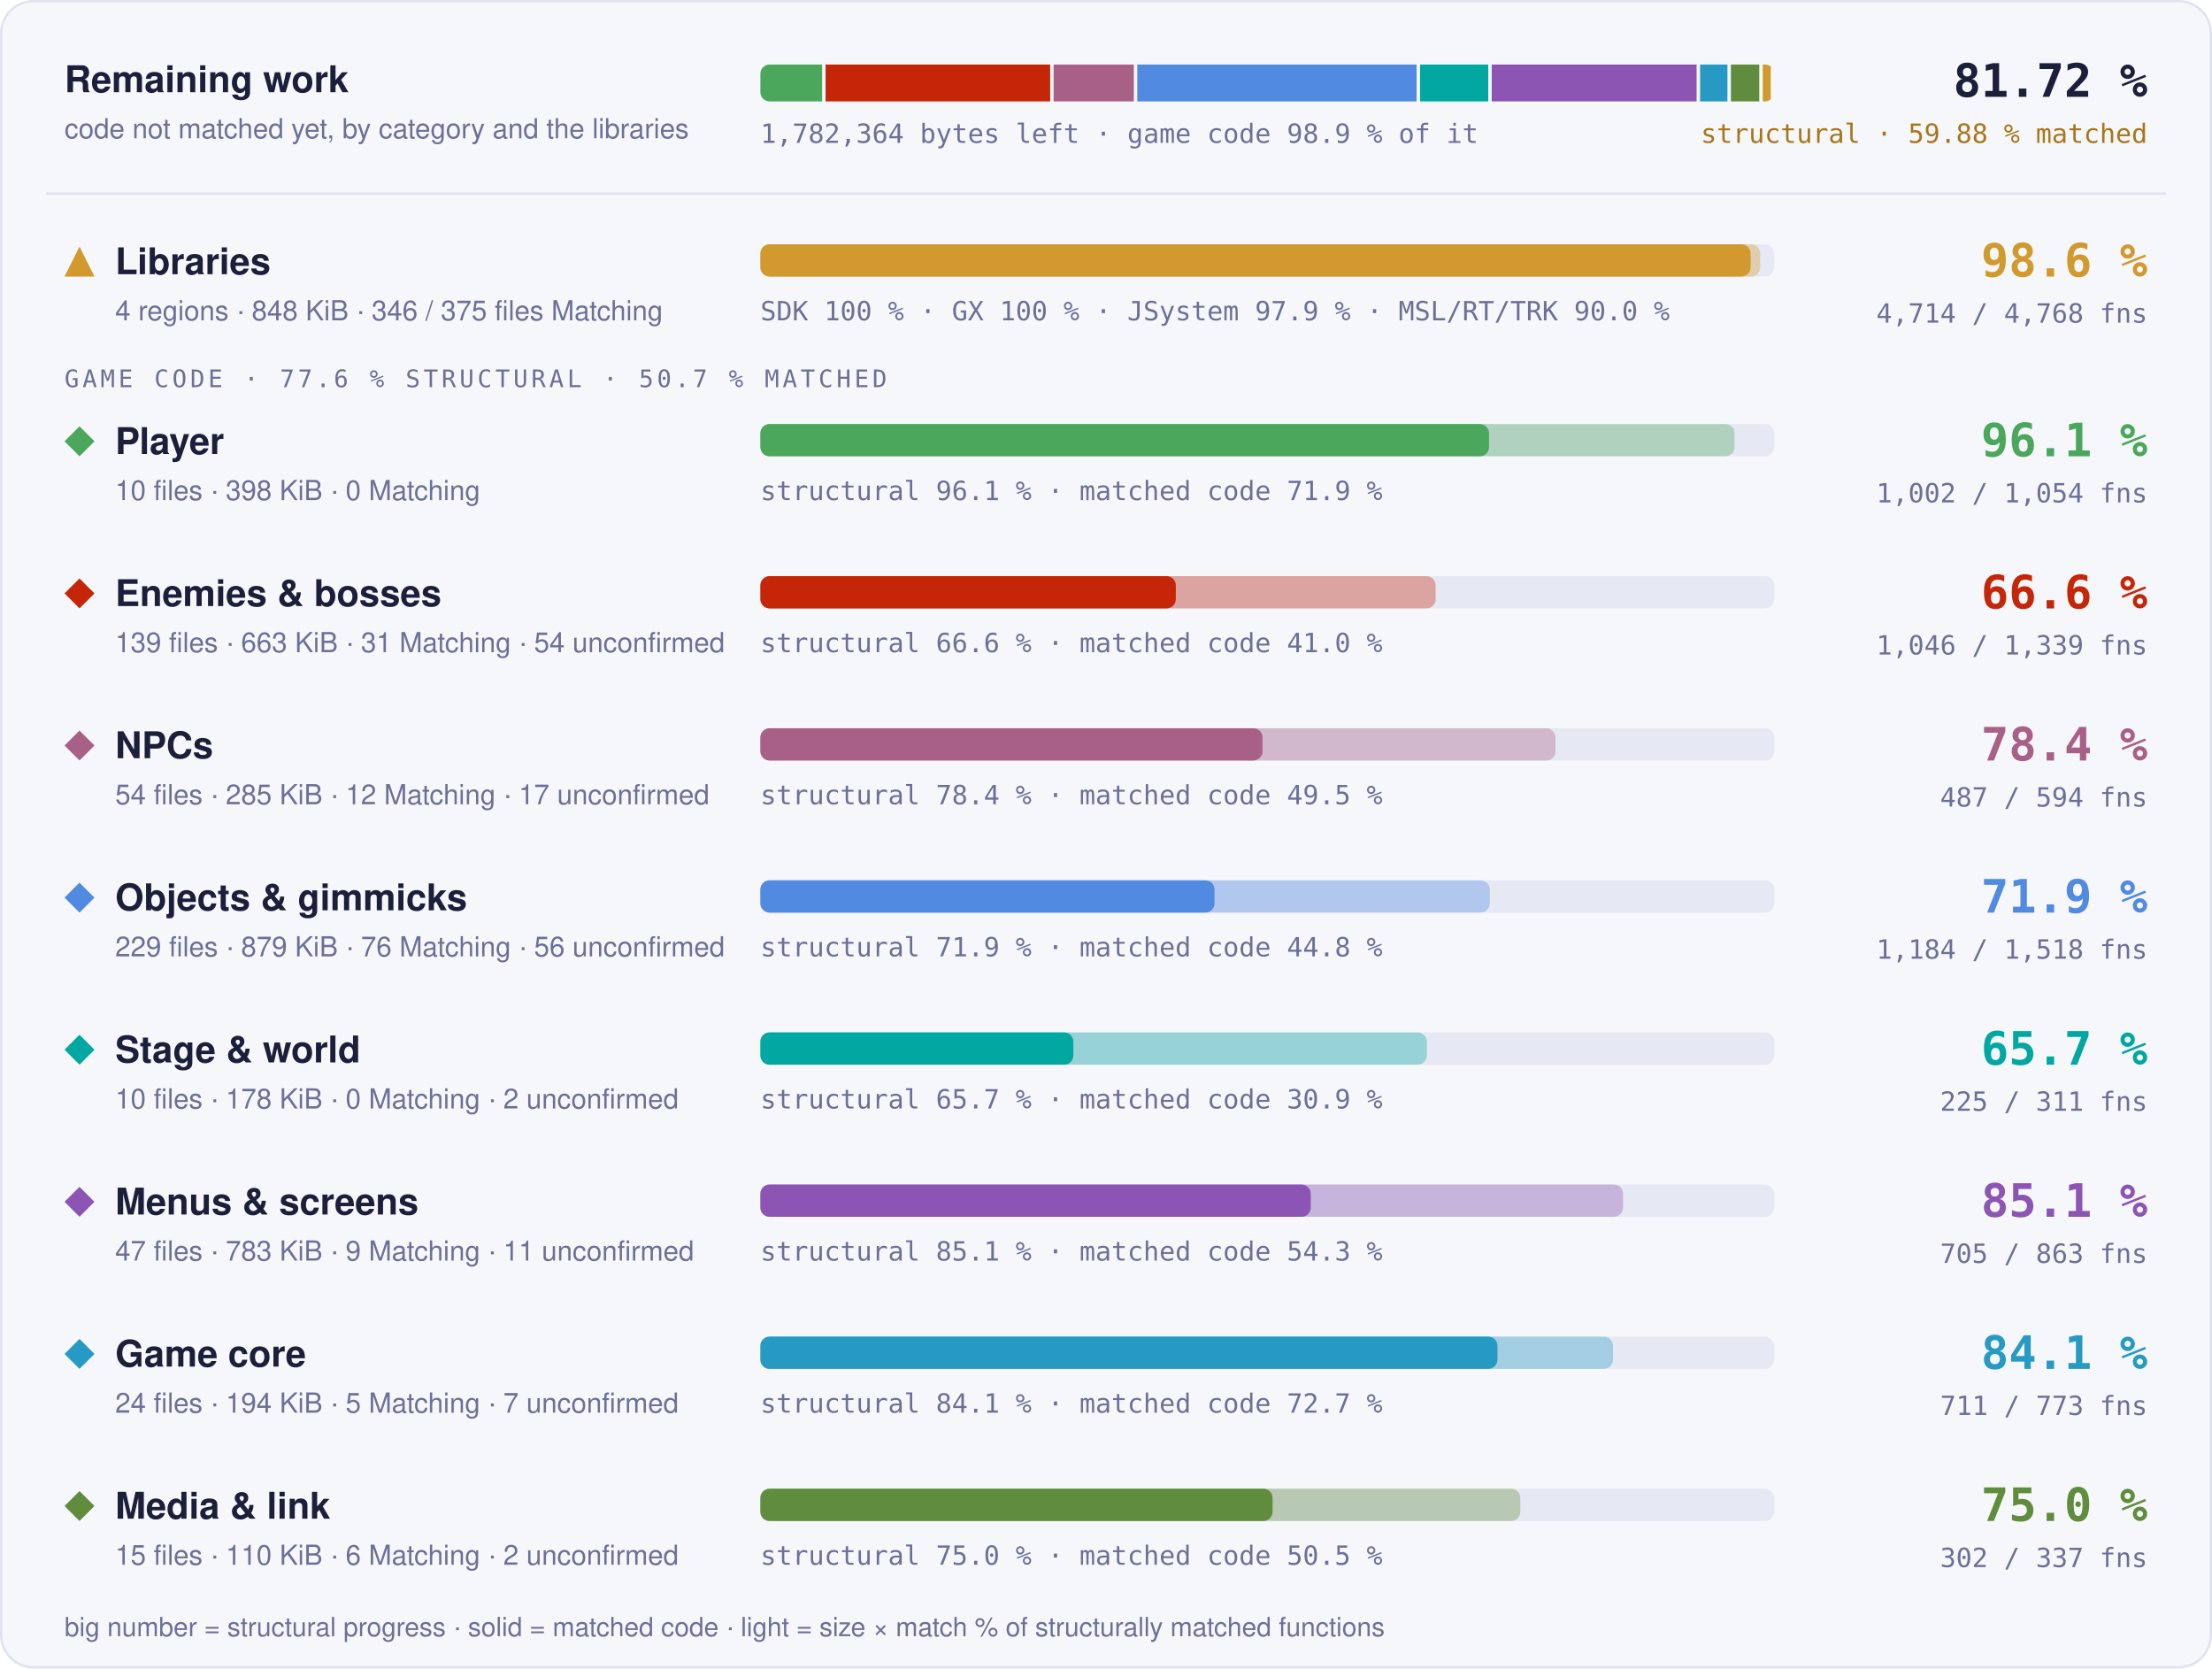
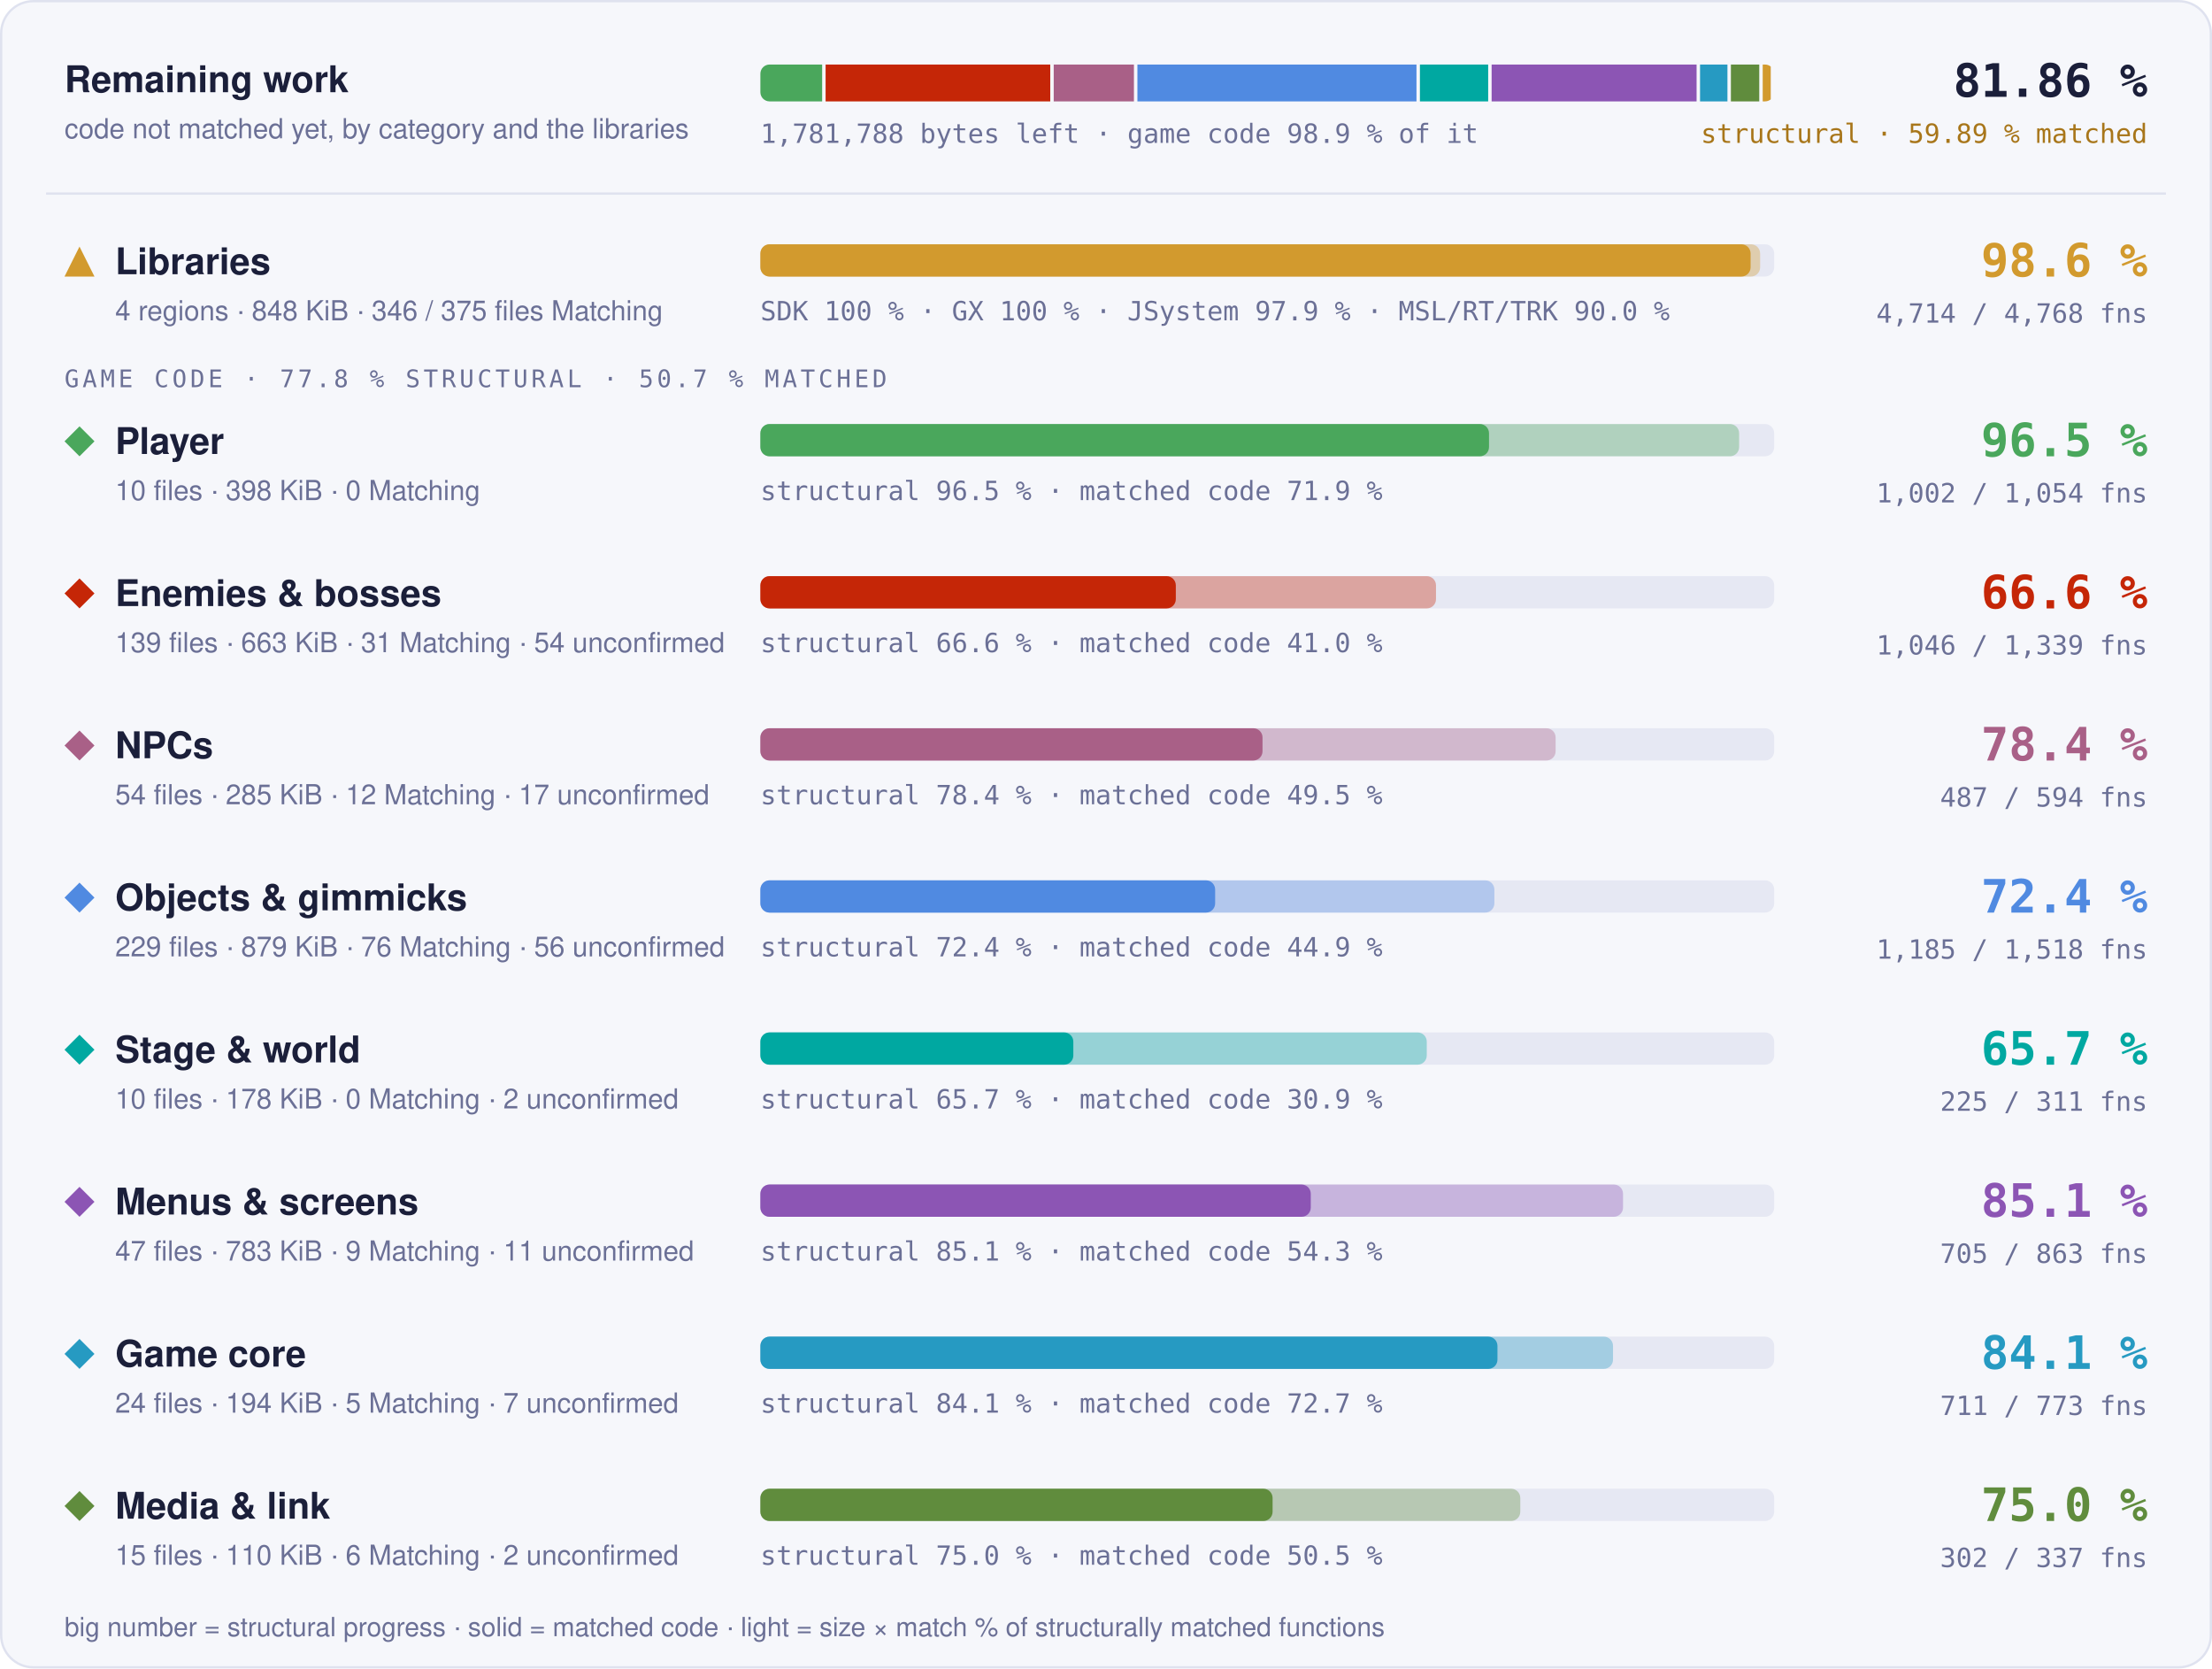
- <svg xmlns="http://www.w3.org/2000/svg" width="960" height="724" viewBox="0 0 960 724" role="img" aria-label="Progress overview: Libraries 98.6 % structural, 97.7 % matched code, 4714 of 4768 functions; Player 96.1 % structural, 71.9 % matched code, 1002 of 1054 functions; Enemies &amp; bosses 66.6 % structural, 41.0 % matched code, 1046 of 1339 functions; NPCs 78.4 % structural, 49.5 % matched code, 487 of 594 functions; Objects &amp; gimmicks 71.9 % structural, 44.8 % matched code, 1184 of 1518 functions; Stage &amp; world 65.7 % structural, 30.9 % matched code, 225 of 311 functions; Menus &amp; screens 85.1 % structural, 54.3 % matched code, 705 of 863 functions; Game core 84.1 % structural, 72.7 % matched code, 711 of 773 functions; Media &amp; link 75.0 % structural, 50.5 % matched code, 302 of 337 functions">
+ <svg xmlns="http://www.w3.org/2000/svg" width="960" height="724" viewBox="0 0 960 724" role="img" aria-label="Progress overview: Libraries 98.6 % structural, 97.7 % matched code, 4714 of 4768 functions; Player 96.5 % structural, 71.9 % matched code, 1002 of 1054 functions; Enemies &amp; bosses 66.6 % structural, 41.0 % matched code, 1046 of 1339 functions; NPCs 78.4 % structural, 49.5 % matched code, 487 of 594 functions; Objects &amp; gimmicks 72.4 % structural, 44.9 % matched code, 1185 of 1518 functions; Stage &amp; world 65.7 % structural, 30.9 % matched code, 225 of 311 functions; Menus &amp; screens 85.1 % structural, 54.3 % matched code, 705 of 863 functions; Game core 84.1 % structural, 72.7 % matched code, 711 of 773 functions; Media &amp; link 75.0 % structural, 50.5 % matched code, 302 of 337 functions">
  <style>text { font-family: -apple-system, BlinkMacSystemFont, 'Segoe UI', Helvetica, Arial, sans-serif; } .mono { font-family: ui-monospace, SFMono-Regular, 'SF Mono', Menlo, Consolas, monospace; } .grow { transform-box: fill-box; transform-origin: 0 50%; animation: grow 1.4s cubic-bezier(.2,.8,.2,1) both; } @keyframes grow { from { transform: scaleX(0); } } @media (prefers-reduced-motion: reduce) { * { animation: none !important; } }</style>
  <rect x="0.5" y="0.5" width="959" height="723" rx="14" fill="#f6f7fb" stroke="#dfe2ef" />
  <text x="28" y="40" font-size="16" font-weight="700" fill="#1b1f3a">Remaining work</text>
  <text x="28" y="60" font-size="12" fill="#6b7096">code not matched yet, by category and the libraries</text>
  <clipPath id="rw">
    <rect x="330" y="28" width="440" height="16" rx="4" />
  </clipPath>
  <g clip-path="url(#rw)">
-     <rect class="grow" x="330.00" y="28" width="26.80" height="16" fill="#4aa75c" />
-     <rect class="grow" x="358.30" y="28" width="97.47" height="16" fill="#c52607" />
-     <rect class="grow" x="457.27" y="28" width="34.80" height="16" fill="#a96087" />
-     <rect class="grow" x="493.57" y="28" width="121.22" height="16" fill="#508ae1" />
-     <rect class="grow" x="616.29" y="28" width="29.61" height="16" fill="#00a8a1" />
-     <rect class="grow" x="647.40" y="28" width="88.92" height="16" fill="#8c55b4" />
-     <rect class="grow" x="737.82" y="28" width="11.88" height="16" fill="#269ac2" />
+     <rect class="grow" x="330.00" y="28" width="26.81" height="16" fill="#4aa75c" />
+     <rect class="grow" x="358.31" y="28" width="97.50" height="16" fill="#c52607" />
+     <rect class="grow" x="457.31" y="28" width="34.81" height="16" fill="#a96087" />
+     <rect class="grow" x="493.63" y="28" width="121.12" height="16" fill="#508ae1" />
+     <rect class="grow" x="616.24" y="28" width="29.62" height="16" fill="#00a8a1" />
+     <rect class="grow" x="647.36" y="28" width="88.95" height="16" fill="#8c55b4" />
+     <rect class="grow" x="737.81" y="28" width="11.89" height="16" fill="#269ac2" />
    <rect class="grow" x="751.20" y="28" width="12.31" height="16" fill="#608c3d" />
    <rect class="grow" x="765.01" y="28" width="3.49" height="16" fill="#d29a2e" />
  </g>
-   <text x="330" y="62" class="mono" font-size="11.5" fill="#6b7096">1,782,364 bytes left · game code 98.9 % of it</text>
-   <text x="932" y="42" text-anchor="end" class="mono" font-size="20" font-weight="700" fill="#1b1f3a">81.72 %</text>
-   <text x="932" y="62" text-anchor="end" class="mono" font-size="11.5" fill="#a8761a">structural · 59.88 % matched</text>
+   <text x="330" y="62" class="mono" font-size="11.5" fill="#6b7096">1,781,788 bytes left · game code 98.9 % of it</text>
+   <text x="932" y="42" text-anchor="end" class="mono" font-size="20" font-weight="700" fill="#1b1f3a">81.86 %</text>
+   <text x="932" y="62" text-anchor="end" class="mono" font-size="11.5" fill="#a8761a">structural · 59.89 % matched</text>
  <line x1="20" x2="940" y1="84" y2="84" stroke="#dfe2ef" />
  <g fill="#d29a2e">
    <path d="M34.5 107L41 120L28 120Z" />
  </g>
  <text x="50" y="119" font-size="16" font-weight="700" fill="#1b1f3a">Libraries</text>
  <text x="50" y="139" font-size="12" fill="#6b7096">4 regions · 848 KiB · 346 / 375 files Matching</text>
  <rect x="330" y="106" width="440" height="14" rx="4" fill="#e6e8f3" />
  <rect class="grow" style="animation-delay:0.0s" x="330" y="106" width="433.89" height="14" rx="4" fill="#d29a2e" fill-opacity="0.35" />
  <rect class="grow" style="animation-delay:0.0s" x="330" y="106" width="429.75" height="14" rx="4" fill="#d29a2e" />
  <text x="330" y="139" class="mono" font-size="11.5" fill="#6b7096">SDK 100 % · GX 100 % · JSystem 97.9 % · MSL/RT/TRK 90.0 %</text>
  <text x="932" y="120" text-anchor="end" class="mono" font-size="20" font-weight="700" fill="#d29a2e">98.6 %</text>
  <text x="932" y="140" text-anchor="end" class="mono" font-size="11.5" fill="#6b7096">4,714 / 4,768 fns</text>
-   <text x="28" y="168" class="mono" font-size="10.5" letter-spacing="0.14em" fill="#6b7096">GAME CODE · 77.6 % STRUCTURAL · 50.7 % MATCHED</text>
+   <text x="28" y="168" class="mono" font-size="10.5" letter-spacing="0.14em" fill="#6b7096">GAME CODE · 77.8 % STRUCTURAL · 50.7 % MATCHED</text>
  <g fill="#4aa75c">
    <path d="M34.5 185L41 191.5L34.5 198L28 191.5Z" />
  </g>
  <text x="50" y="197" font-size="16" font-weight="700" fill="#1b1f3a">Player</text>
  <text x="50" y="217" font-size="12" fill="#6b7096">10 files · 398 KiB · 0 Matching</text>
  <rect x="330" y="184" width="440" height="14" rx="4" fill="#e6e8f3" />
-   <rect class="grow" style="animation-delay:0.1s" x="330" y="184" width="422.78" height="14" rx="4" fill="#4aa75c" fill-opacity="0.35" />
+   <rect class="grow" style="animation-delay:0.1s" x="330" y="184" width="424.77" height="14" rx="4" fill="#4aa75c" fill-opacity="0.35" />
  <rect class="grow" style="animation-delay:0.1s" x="330" y="184" width="316.23" height="14" rx="4" fill="#4aa75c" />
-   <text x="330" y="217" class="mono" font-size="11.5" fill="#6b7096">structural 96.1 % · matched code 71.9 %</text>
-   <text x="932" y="198" text-anchor="end" class="mono" font-size="20" font-weight="700" fill="#4aa75c">96.1 %</text>
+   <text x="330" y="217" class="mono" font-size="11.5" fill="#6b7096">structural 96.5 % · matched code 71.9 %</text>
+   <text x="932" y="198" text-anchor="end" class="mono" font-size="20" font-weight="700" fill="#4aa75c">96.5 %</text>
  <text x="932" y="218" text-anchor="end" class="mono" font-size="11.5" fill="#6b7096">1,002 / 1,054 fns</text>
  <g fill="#c52607">
    <path d="M34.5 251L41 257.5L34.5 264L28 257.5Z" />
  </g>
  <text x="50" y="263" font-size="16" font-weight="700" fill="#1b1f3a">Enemies &amp; bosses</text>
  <text x="50" y="283" font-size="12" fill="#6b7096">139 files · 663 KiB · 31 Matching · 54 unconfirmed</text>
  <rect x="330" y="250" width="440" height="14" rx="4" fill="#e6e8f3" />
-   <rect class="grow" style="animation-delay:0.2s" x="330" y="250" width="293.06" height="14" rx="4" fill="#c52607" fill-opacity="0.35" />
+   <rect class="grow" style="animation-delay:0.2s" x="330" y="250" width="293.22" height="14" rx="4" fill="#c52607" fill-opacity="0.35" />
  <rect class="grow" style="animation-delay:0.2s" x="330" y="250" width="180.30" height="14" rx="4" fill="#c52607" />
  <text x="330" y="283" class="mono" font-size="11.5" fill="#6b7096">structural 66.6 % · matched code 41.0 %</text>
  <text x="932" y="264" text-anchor="end" class="mono" font-size="20" font-weight="700" fill="#c52607">66.6 %</text>
  <text x="932" y="284" text-anchor="end" class="mono" font-size="11.5" fill="#6b7096">1,046 / 1,339 fns</text>
  <g fill="#a96087">
    <path d="M34.5 317L41 323.5L34.5 330L28 323.5Z" />
  </g>
  <text x="50" y="329" font-size="16" font-weight="700" fill="#1b1f3a">NPCs</text>
  <text x="50" y="349" font-size="12" fill="#6b7096">54 files · 285 KiB · 12 Matching · 17 unconfirmed</text>
  <rect x="330" y="316" width="440" height="14" rx="4" fill="#e6e8f3" />
-   <rect class="grow" style="animation-delay:0.3s" x="330" y="316" width="345.08" height="14" rx="4" fill="#a96087" fill-opacity="0.35" />
+   <rect class="grow" style="animation-delay:0.3s" x="330" y="316" width="345.13" height="14" rx="4" fill="#a96087" fill-opacity="0.35" />
  <rect class="grow" style="animation-delay:0.3s" x="330" y="316" width="217.93" height="14" rx="4" fill="#a96087" />
  <text x="330" y="349" class="mono" font-size="11.5" fill="#6b7096">structural 78.4 % · matched code 49.5 %</text>
  <text x="932" y="330" text-anchor="end" class="mono" font-size="20" font-weight="700" fill="#a96087">78.4 %</text>
  <text x="932" y="350" text-anchor="end" class="mono" font-size="11.5" fill="#6b7096">487 / 594 fns</text>
  <g fill="#508ae1">
    <path d="M34.5 383L41 389.5L34.5 396L28 389.5Z" />
  </g>
  <text x="50" y="395" font-size="16" font-weight="700" fill="#1b1f3a">Objects &amp; gimmicks</text>
  <text x="50" y="415" font-size="12" fill="#6b7096">229 files · 879 KiB · 76 Matching · 56 unconfirmed</text>
  <rect x="330" y="382" width="440" height="14" rx="4" fill="#e6e8f3" />
-   <rect class="grow" style="animation-delay:0.4s" x="330" y="382" width="316.58" height="14" rx="4" fill="#508ae1" fill-opacity="0.35" />
-   <rect class="grow" style="animation-delay:0.4s" x="330" y="382" width="197.09" height="14" rx="4" fill="#508ae1" />
-   <text x="330" y="415" class="mono" font-size="11.5" fill="#6b7096">structural 71.9 % · matched code 44.8 %</text>
-   <text x="932" y="396" text-anchor="end" class="mono" font-size="20" font-weight="700" fill="#508ae1">71.9 %</text>
-   <text x="932" y="416" text-anchor="end" class="mono" font-size="11.5" fill="#6b7096">1,184 / 1,518 fns</text>
+   <rect class="grow" style="animation-delay:0.4s" x="330" y="382" width="318.55" height="14" rx="4" fill="#508ae1" fill-opacity="0.35" />
+   <rect class="grow" style="animation-delay:0.4s" x="330" y="382" width="197.37" height="14" rx="4" fill="#508ae1" />
+   <text x="330" y="415" class="mono" font-size="11.5" fill="#6b7096">structural 72.4 % · matched code 44.9 %</text>
+   <text x="932" y="396" text-anchor="end" class="mono" font-size="20" font-weight="700" fill="#508ae1">72.4 %</text>
+   <text x="932" y="416" text-anchor="end" class="mono" font-size="11.5" fill="#6b7096">1,185 / 1,518 fns</text>
  <g fill="#00a8a1">
    <path d="M34.5 449L41 455.5L34.5 462L28 455.5Z" />
  </g>
  <text x="50" y="461" font-size="16" font-weight="700" fill="#1b1f3a">Stage &amp; world</text>
  <text x="50" y="481" font-size="12" fill="#6b7096">10 files · 178 KiB · 0 Matching · 2 unconfirmed</text>
  <rect x="330" y="448" width="440" height="14" rx="4" fill="#e6e8f3" />
  <rect class="grow" style="animation-delay:0.5s" x="330" y="448" width="289.21" height="14" rx="4" fill="#00a8a1" fill-opacity="0.35" />
  <rect class="grow" style="animation-delay:0.5s" x="330" y="448" width="135.82" height="14" rx="4" fill="#00a8a1" />
  <text x="330" y="481" class="mono" font-size="11.5" fill="#6b7096">structural 65.7 % · matched code 30.9 %</text>
  <text x="932" y="462" text-anchor="end" class="mono" font-size="20" font-weight="700" fill="#00a8a1">65.7 %</text>
  <text x="932" y="482" text-anchor="end" class="mono" font-size="11.5" fill="#6b7096">225 / 311 fns</text>
  <g fill="#8c55b4">
    <path d="M34.5 515L41 521.5L34.5 528L28 521.5Z" />
  </g>
  <text x="50" y="527" font-size="16" font-weight="700" fill="#1b1f3a">Menus &amp; screens</text>
  <text x="50" y="547" font-size="12" fill="#6b7096">47 files · 783 KiB · 9 Matching · 11 unconfirmed</text>
  <rect x="330" y="514" width="440" height="14" rx="4" fill="#e6e8f3" />
  <rect class="grow" style="animation-delay:0.6s" x="330" y="514" width="374.39" height="14" rx="4" fill="#8c55b4" fill-opacity="0.35" />
  <rect class="grow" style="animation-delay:0.6s" x="330" y="514" width="238.87" height="14" rx="4" fill="#8c55b4" />
  <text x="330" y="547" class="mono" font-size="11.5" fill="#6b7096">structural 85.1 % · matched code 54.3 %</text>
  <text x="932" y="528" text-anchor="end" class="mono" font-size="20" font-weight="700" fill="#8c55b4">85.1 %</text>
  <text x="932" y="548" text-anchor="end" class="mono" font-size="11.5" fill="#6b7096">705 / 863 fns</text>
  <g fill="#269ac2">
    <path d="M34.5 581L41 587.5L34.5 594L28 587.5Z" />
  </g>
  <text x="50" y="593" font-size="16" font-weight="700" fill="#1b1f3a">Game core</text>
  <text x="50" y="613" font-size="12" fill="#6b7096">24 files · 194 KiB · 5 Matching · 7 unconfirmed</text>
  <rect x="330" y="580" width="440" height="14" rx="4" fill="#e6e8f3" />
  <rect class="grow" style="animation-delay:0.7s" x="330" y="580" width="370.04" height="14" rx="4" fill="#269ac2" fill-opacity="0.35" />
  <rect class="grow" style="animation-delay:0.7s" x="330" y="580" width="319.89" height="14" rx="4" fill="#269ac2" />
  <text x="330" y="613" class="mono" font-size="11.5" fill="#6b7096">structural 84.1 % · matched code 72.7 %</text>
  <text x="932" y="594" text-anchor="end" class="mono" font-size="20" font-weight="700" fill="#269ac2">84.1 %</text>
  <text x="932" y="614" text-anchor="end" class="mono" font-size="11.5" fill="#6b7096">711 / 773 fns</text>
  <g fill="#608c3d">
    <path d="M34.5 647L41 653.5L34.5 660L28 653.5Z" />
  </g>
  <text x="50" y="659" font-size="16" font-weight="700" fill="#1b1f3a">Media &amp; link</text>
  <text x="50" y="679" font-size="12" fill="#6b7096">15 files · 110 KiB · 6 Matching · 2 unconfirmed</text>
  <rect x="330" y="646" width="440" height="14" rx="4" fill="#e6e8f3" />
  <rect class="grow" style="animation-delay:0.8s" x="330" y="646" width="329.80" height="14" rx="4" fill="#608c3d" fill-opacity="0.35" />
  <rect class="grow" style="animation-delay:0.8s" x="330" y="646" width="222.30" height="14" rx="4" fill="#608c3d" />
  <text x="330" y="679" class="mono" font-size="11.5" fill="#6b7096">structural 75.0 % · matched code 50.5 %</text>
  <text x="932" y="660" text-anchor="end" class="mono" font-size="20" font-weight="700" fill="#608c3d">75.0 %</text>
  <text x="932" y="680" text-anchor="end" class="mono" font-size="11.5" fill="#6b7096">302 / 337 fns</text>
  <text x="28" y="710" font-size="11.5" fill="#6b7096">big number = structural progress · solid = matched code · light = size × match % of structurally matched functions</text>
</svg>
